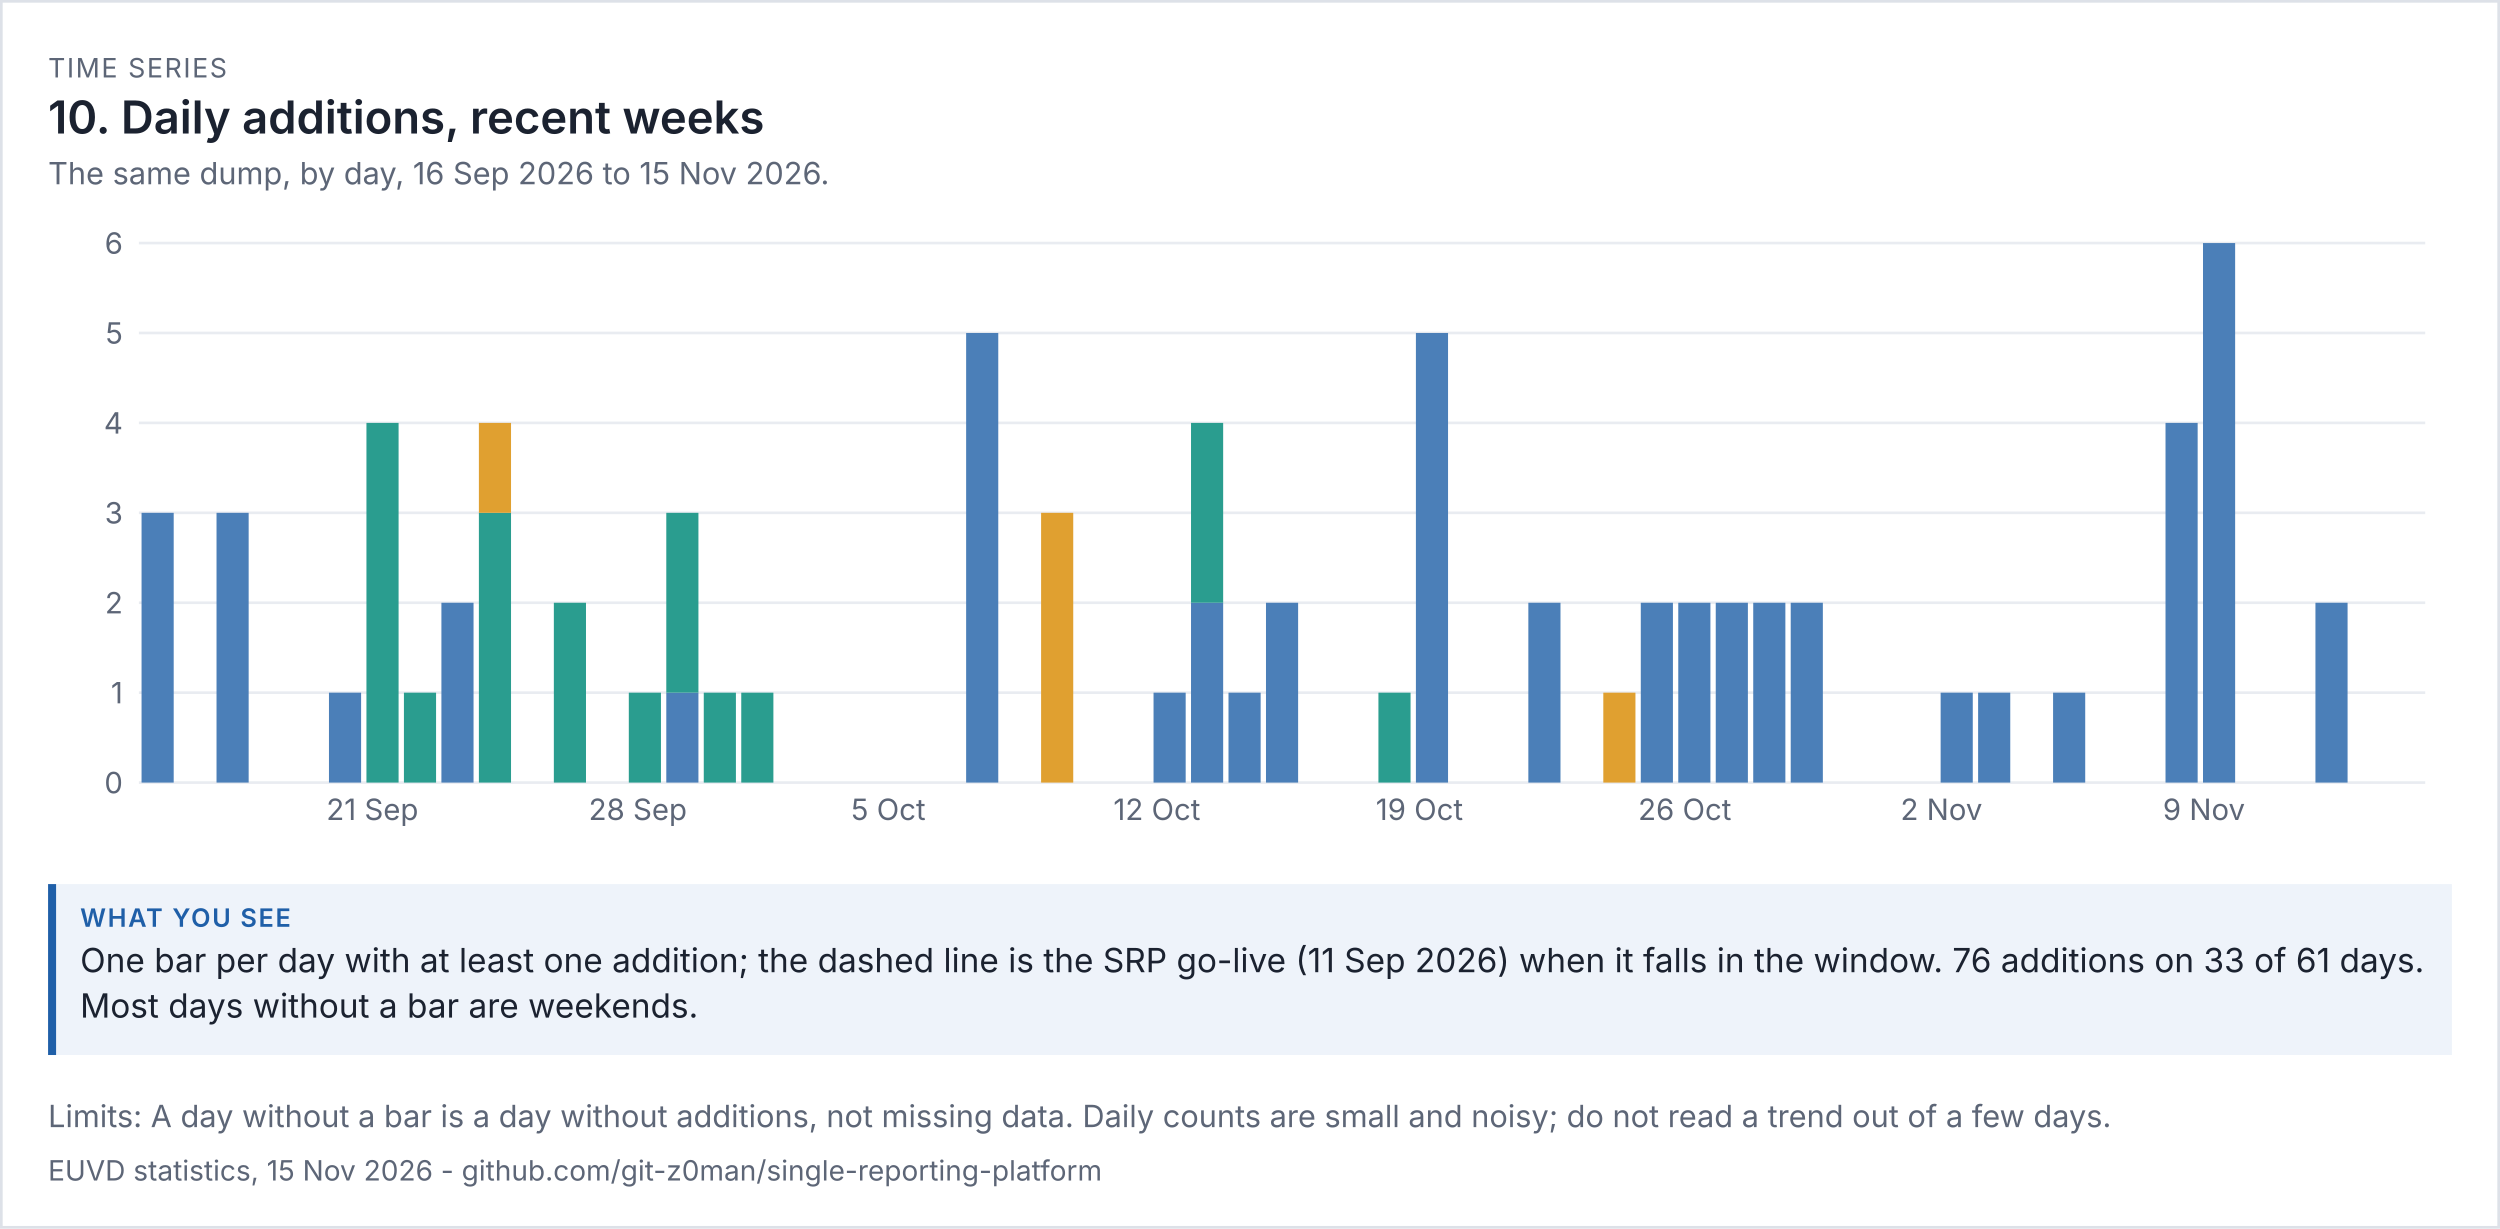
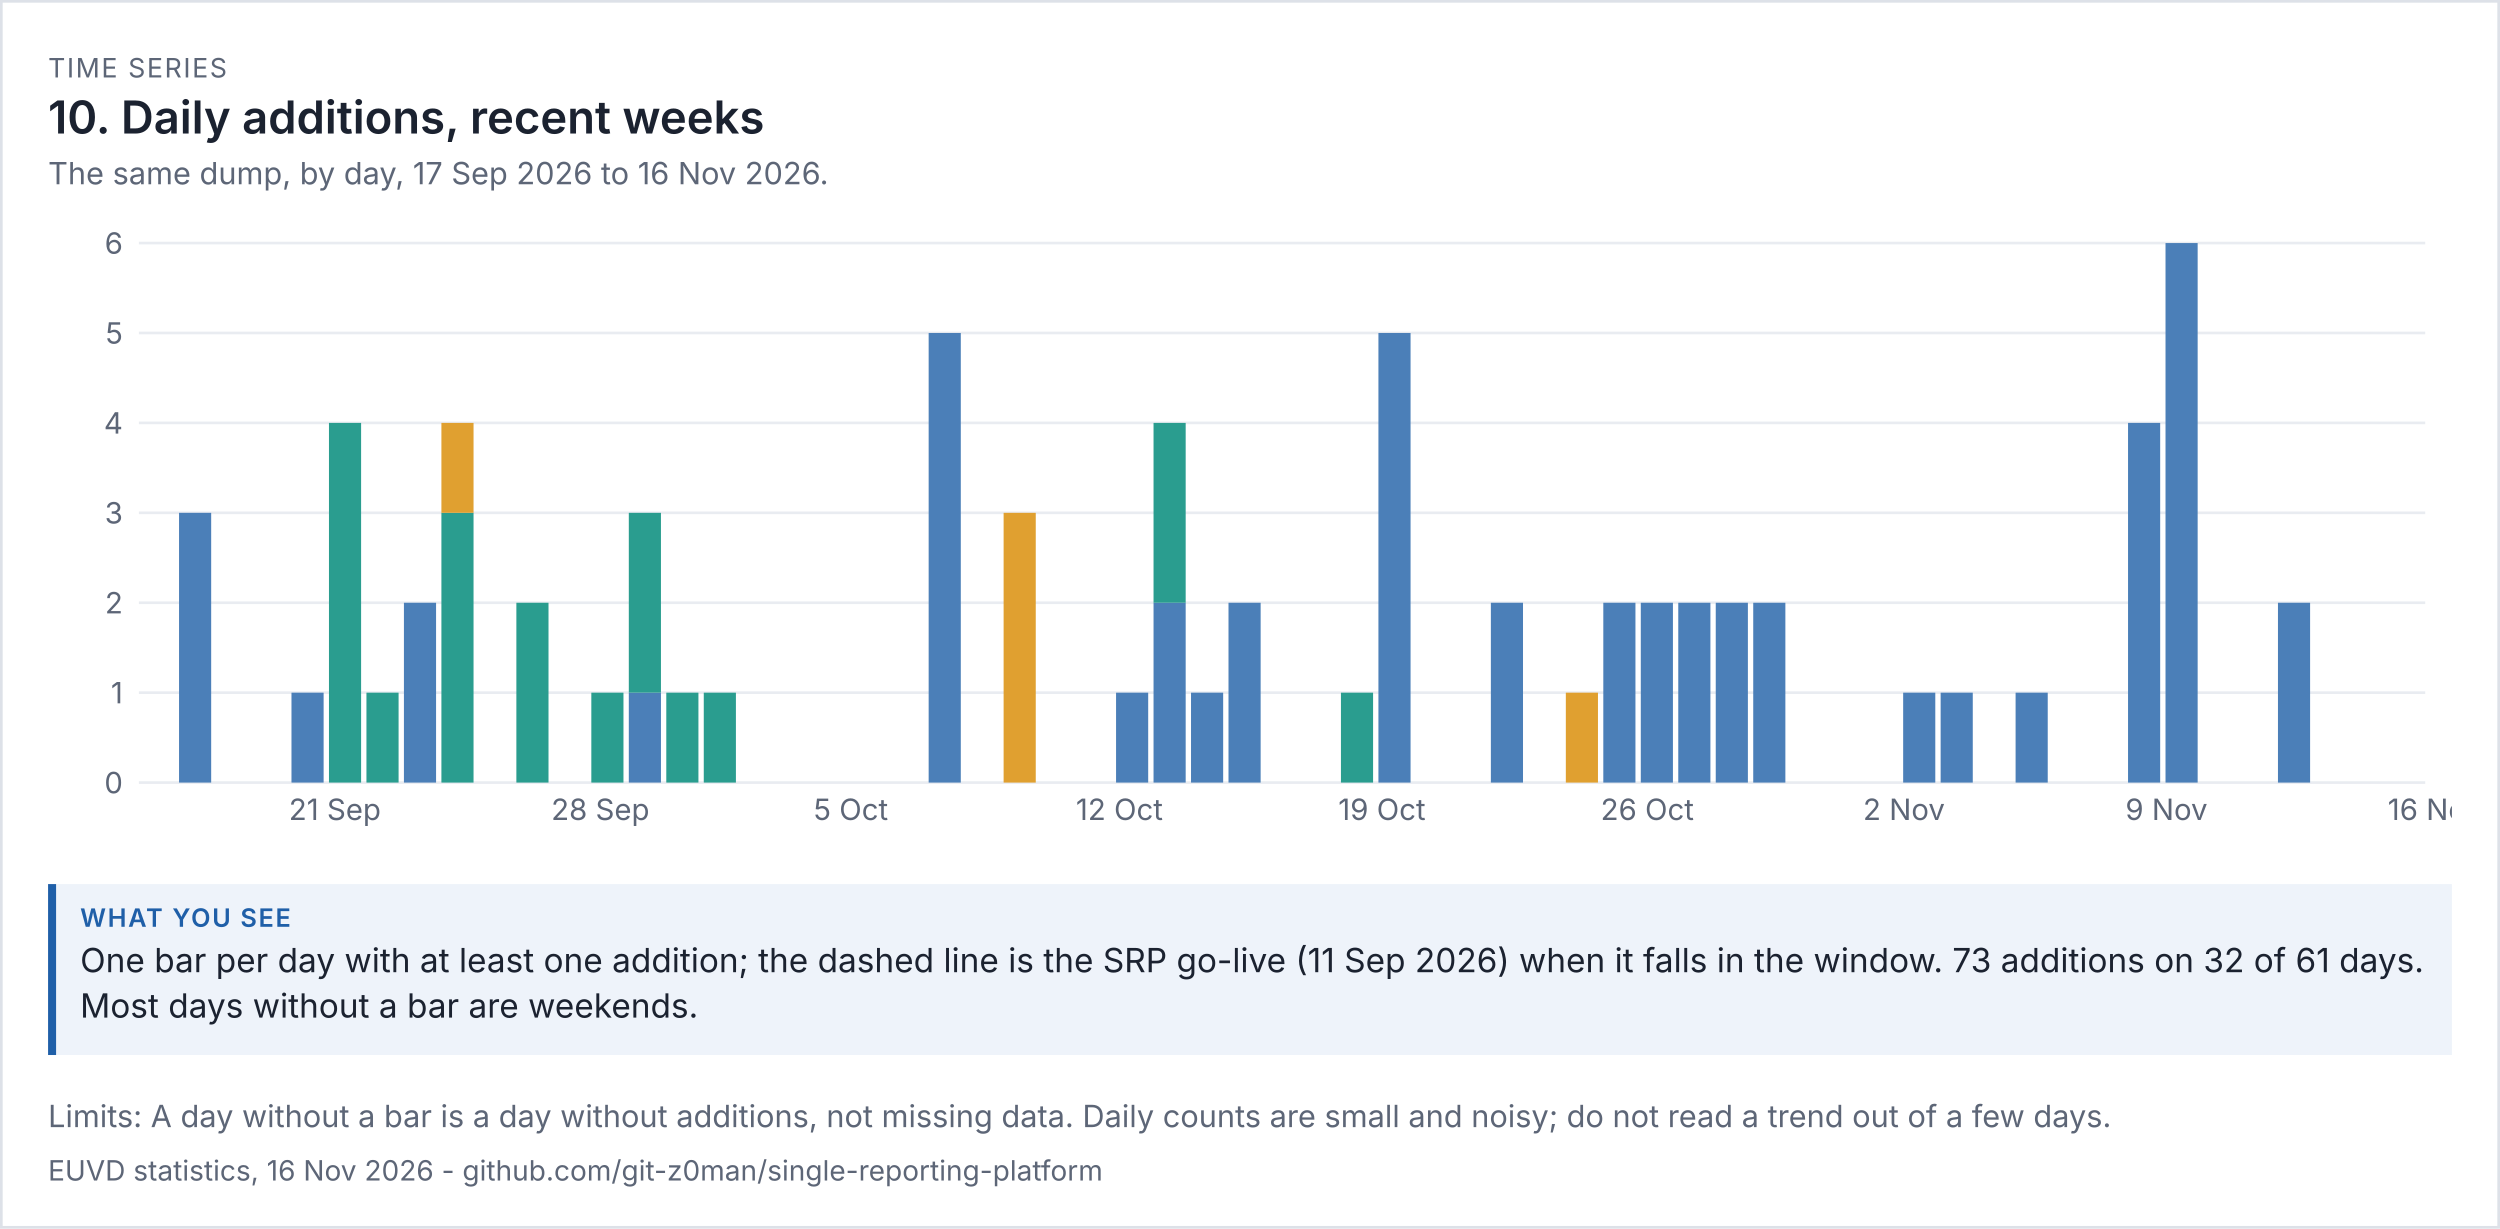
<svg xmlns="http://www.w3.org/2000/svg" viewBox="0 0 936 460" width="936" height="460" font-family="system-ui,-apple-system,'Segoe UI',sans-serif">
  <rect width="100%" height="100%" fill="#ffffff" />
  <rect x="0.5" y="0.5" width="935" height="459" fill="none" stroke="#dde1e8" />
  <text x="18" y="29" font-size="10" letter-spacing="0.6" fill="#5d6677">TIME SERIES</text>
  <text x="18" y="50" font-size="17" fill="#1b2230" font-weight="600">10. Daily additions, recent weeks</text>
-   <text x="18" y="69" font-size="11.5" fill="#5d6677">The same dump, by day, 16 Sep 2026 to 15 Nov 2026.</text>
+   <text x="18" y="69" font-size="11.5" fill="#5d6677">The same dump, by day, 17 Sep 2026 to 16 Nov 2026.</text>
  <g transform="translate(18,79) scale(1)" font-size="11">
    <svg viewBox="0 0 900 240" role="img" width="900" height="240">
      <g>
        <line x1="34" x2="890" y1="214" y2="214" stroke="rgb(233, 236, 241)" />
        <text x="28" y="218" text-anchor="end" fill="rgb(93, 102, 119)">0</text>
        <line x1="34" x2="890" y1="180.333" y2="180.333" stroke="rgb(233, 236, 241)" />
        <text x="28" y="184.333" text-anchor="end" fill="rgb(93, 102, 119)">1</text>
        <line x1="34" x2="890" y1="146.667" y2="146.667" stroke="rgb(233, 236, 241)" />
        <text x="28" y="150.667" text-anchor="end" fill="rgb(93, 102, 119)">2</text>
        <line x1="34" x2="890" y1="113" y2="113" stroke="rgb(233, 236, 241)" />
        <text x="28" y="117" text-anchor="end" fill="rgb(93, 102, 119)">3</text>
        <line x1="34" x2="890" y1="79.333" y2="79.333" stroke="rgb(233, 236, 241)" />
        <text x="28" y="83.333" text-anchor="end" fill="rgb(93, 102, 119)">4</text>
        <line x1="34" x2="890" y1="45.667" y2="45.667" stroke="rgb(233, 236, 241)" />
        <text x="28" y="49.667" text-anchor="end" fill="rgb(93, 102, 119)">5</text>
        <line x1="34" x2="890" y1="12" y2="12" stroke="rgb(233, 236, 241)" />
        <text x="28" y="16" text-anchor="end" fill="rgb(93, 102, 119)">6</text>
-         <rect x="35" y="113" width="12.033" height="101" fill="rgb(75, 127, 184)" />
-         <rect x="63.066" y="113" width="12.033" height="101" fill="rgb(75, 127, 184)" />
-         <rect x="105.164" y="180.333" width="12.033" height="33.667" fill="rgb(75, 127, 184)" />
-         <text x="104.164" y="228" fill="rgb(93, 102, 119)">21 Sep</text>
-         <rect x="119.197" y="79.333" width="12.033" height="134.667" fill="rgb(42, 157, 143)" />
-         <rect x="133.23" y="180.333" width="12.033" height="33.667" fill="rgb(42, 157, 143)" />
-         <rect x="147.262" y="146.667" width="12.033" height="67.333" fill="rgb(75, 127, 184)" />
-         <rect x="161.295" y="113" width="12.033" height="101" fill="rgb(42, 157, 143)" />
-         <rect x="161.295" y="79.333" width="12.033" height="33.667" fill="rgb(224, 160, 48)" />
-         <rect x="189.361" y="146.667" width="12.033" height="67.333" fill="rgb(42, 157, 143)" />
-         <text x="202.393" y="228" fill="rgb(93, 102, 119)">28 Sep</text>
-         <rect x="217.426" y="180.333" width="12.033" height="33.667" fill="rgb(42, 157, 143)" />
-         <rect x="231.459" y="180.333" width="12.033" height="33.667" fill="rgb(75, 127, 184)" />
-         <rect x="231.459" y="113" width="12.033" height="67.333" fill="rgb(42, 157, 143)" />
+         <rect x="49.033" y="113" width="12.033" height="101" fill="rgb(75, 127, 184)" />
+         <rect x="91.131" y="180.333" width="12.033" height="33.667" fill="rgb(75, 127, 184)" />
+         <text x="90.131" y="228" fill="rgb(93, 102, 119)">21 Sep</text>
+         <rect x="105.164" y="79.333" width="12.033" height="134.667" fill="rgb(42, 157, 143)" />
+         <rect x="119.197" y="180.333" width="12.033" height="33.667" fill="rgb(42, 157, 143)" />
+         <rect x="133.23" y="146.667" width="12.033" height="67.333" fill="rgb(75, 127, 184)" />
+         <rect x="147.262" y="113" width="12.033" height="101" fill="rgb(42, 157, 143)" />
+         <rect x="147.262" y="79.333" width="12.033" height="33.667" fill="rgb(224, 160, 48)" />
+         <rect x="175.328" y="146.667" width="12.033" height="67.333" fill="rgb(42, 157, 143)" />
+         <text x="188.361" y="228" fill="rgb(93, 102, 119)">28 Sep</text>
+         <rect x="203.393" y="180.333" width="12.033" height="33.667" fill="rgb(42, 157, 143)" />
+         <rect x="217.426" y="180.333" width="12.033" height="33.667" fill="rgb(75, 127, 184)" />
+         <rect x="217.426" y="113" width="12.033" height="67.333" fill="rgb(42, 157, 143)" />
+         <rect x="231.459" y="180.333" width="12.033" height="33.667" fill="rgb(42, 157, 143)" />
        <rect x="245.492" y="180.333" width="12.033" height="33.667" fill="rgb(42, 157, 143)" />
-         <rect x="259.525" y="180.333" width="12.033" height="33.667" fill="rgb(42, 157, 143)" />
-         <text x="300.623" y="228" fill="rgb(93, 102, 119)">5 Oct</text>
-         <rect x="343.721" y="45.667" width="12.033" height="168.333" fill="rgb(75, 127, 184)" />
-         <rect x="371.787" y="113" width="12.033" height="101" fill="rgb(224, 160, 48)" />
-         <text x="398.852" y="228" fill="rgb(93, 102, 119)">12 Oct</text>
-         <rect x="413.885" y="180.333" width="12.033" height="33.667" fill="rgb(75, 127, 184)" />
-         <rect x="427.918" y="146.667" width="12.033" height="67.333" fill="rgb(75, 127, 184)" />
-         <rect x="427.918" y="79.333" width="12.033" height="67.333" fill="rgb(42, 157, 143)" />
-         <rect x="441.951" y="180.333" width="12.033" height="33.667" fill="rgb(75, 127, 184)" />
-         <rect x="455.984" y="146.667" width="12.033" height="67.333" fill="rgb(75, 127, 184)" />
-         <rect x="498.082" y="180.333" width="12.033" height="33.667" fill="rgb(42, 157, 143)" />
-         <text x="497.082" y="228" fill="rgb(93, 102, 119)">19 Oct</text>
-         <rect x="512.115" y="45.667" width="12.033" height="168.333" fill="rgb(75, 127, 184)" />
-         <rect x="554.213" y="146.667" width="12.033" height="67.333" fill="rgb(75, 127, 184)" />
-         <rect x="582.279" y="180.333" width="12.033" height="33.667" fill="rgb(224, 160, 48)" />
+         <text x="286.59" y="228" fill="rgb(93, 102, 119)">5 Oct</text>
+         <rect x="329.689" y="45.667" width="12.033" height="168.333" fill="rgb(75, 127, 184)" />
+         <rect x="357.754" y="113" width="12.033" height="101" fill="rgb(224, 160, 48)" />
+         <text x="384.82" y="228" fill="rgb(93, 102, 119)">12 Oct</text>
+         <rect x="399.852" y="180.333" width="12.033" height="33.667" fill="rgb(75, 127, 184)" />
+         <rect x="413.885" y="146.667" width="12.033" height="67.333" fill="rgb(75, 127, 184)" />
+         <rect x="413.885" y="79.333" width="12.033" height="67.333" fill="rgb(42, 157, 143)" />
+         <rect x="427.918" y="180.333" width="12.033" height="33.667" fill="rgb(75, 127, 184)" />
+         <rect x="441.951" y="146.667" width="12.033" height="67.333" fill="rgb(75, 127, 184)" />
+         <rect x="484.049" y="180.333" width="12.033" height="33.667" fill="rgb(42, 157, 143)" />
+         <text x="483.049" y="228" fill="rgb(93, 102, 119)">19 Oct</text>
+         <rect x="498.082" y="45.667" width="12.033" height="168.333" fill="rgb(75, 127, 184)" />
+         <rect x="540.18" y="146.667" width="12.033" height="67.333" fill="rgb(75, 127, 184)" />
+         <rect x="568.246" y="180.333" width="12.033" height="33.667" fill="rgb(224, 160, 48)" />
+         <rect x="582.279" y="146.667" width="12.033" height="67.333" fill="rgb(75, 127, 184)" />
+         <text x="581.279" y="228" fill="rgb(93, 102, 119)">26 Oct</text>
        <rect x="596.311" y="146.667" width="12.033" height="67.333" fill="rgb(75, 127, 184)" />
-         <text x="595.311" y="228" fill="rgb(93, 102, 119)">26 Oct</text>
        <rect x="610.344" y="146.667" width="12.033" height="67.333" fill="rgb(75, 127, 184)" />
        <rect x="624.377" y="146.667" width="12.033" height="67.333" fill="rgb(75, 127, 184)" />
        <rect x="638.41" y="146.667" width="12.033" height="67.333" fill="rgb(75, 127, 184)" />
-         <rect x="652.443" y="146.667" width="12.033" height="67.333" fill="rgb(75, 127, 184)" />
-         <text x="693.541" y="228" fill="rgb(93, 102, 119)">2 Nov</text>
+         <text x="679.508" y="228" fill="rgb(93, 102, 119)">2 Nov</text>
+         <rect x="694.541" y="180.333" width="12.033" height="33.667" fill="rgb(75, 127, 184)" />
        <rect x="708.574" y="180.333" width="12.033" height="33.667" fill="rgb(75, 127, 184)" />
-         <rect x="722.607" y="180.333" width="12.033" height="33.667" fill="rgb(75, 127, 184)" />
-         <rect x="750.672" y="180.333" width="12.033" height="33.667" fill="rgb(75, 127, 184)" />
-         <rect x="792.77" y="79.333" width="12.033" height="134.667" fill="rgb(75, 127, 184)" />
-         <text x="791.77" y="228" fill="rgb(93, 102, 119)">9 Nov</text>
-         <rect x="806.803" y="12" width="12.033" height="202" fill="rgb(75, 127, 184)" />
-         <rect x="848.902" y="146.667" width="12.033" height="67.333" fill="rgb(75, 127, 184)" />
+         <rect x="736.639" y="180.333" width="12.033" height="33.667" fill="rgb(75, 127, 184)" />
+         <rect x="778.738" y="79.333" width="12.033" height="134.667" fill="rgb(75, 127, 184)" />
+         <text x="777.738" y="228" fill="rgb(93, 102, 119)">9 Nov</text>
+         <rect x="792.77" y="12" width="12.033" height="202" fill="rgb(75, 127, 184)" />
+         <rect x="834.869" y="146.667" width="12.033" height="67.333" fill="rgb(75, 127, 184)" />
+         <text x="875.967" y="228" fill="rgb(93, 102, 119)">16 Nov</text>
      </g>
    </svg>
  </g>
  <rect x="18" y="331" width="900" height="64" fill="#eef3fa" />
  <rect x="18" y="331" width="3" height="64" fill="#1f5fa8" />
  <text x="30" y="347" font-size="9.5" letter-spacing="0.6" font-weight="600" fill="#1f5fa8">WHAT YOU SEE</text>
-   <text x="30" y="364" font-size="12.5" fill="#1b2230">One bar per day with at least one addition; the dashed line is the SRP go-live (11 Sep 2026) when it falls in the window. 76 additions on 33 of 61 days.</text>
+   <text x="30" y="364" font-size="12.5" fill="#1b2230">One bar per day with at least one addition; the dashed line is the SRP go-live (11 Sep 2026) when it falls in the window. 73 additions on 32 of 61 days.</text>
  <text x="30" y="381" font-size="12.5" fill="#1b2230">Most days without a bar are weekends.</text>
  <text x="18" y="422" font-size="11.5" fill="#5d6677">Limits: A day without a bar is a day without additions, not missing data. Daily counts are small and noisy; do not read a trend out of a few days.</text>
-   <text x="18" y="442" font-size="10.5" fill="#5d6677">EUVD statistics, 15 Nov 2026 - github.com/git-z0man/single-reporting-platform</text>
+   <text x="18" y="442" font-size="10.5" fill="#5d6677">EUVD statistics, 16 Nov 2026 - github.com/git-z0man/single-reporting-platform</text>
</svg>
